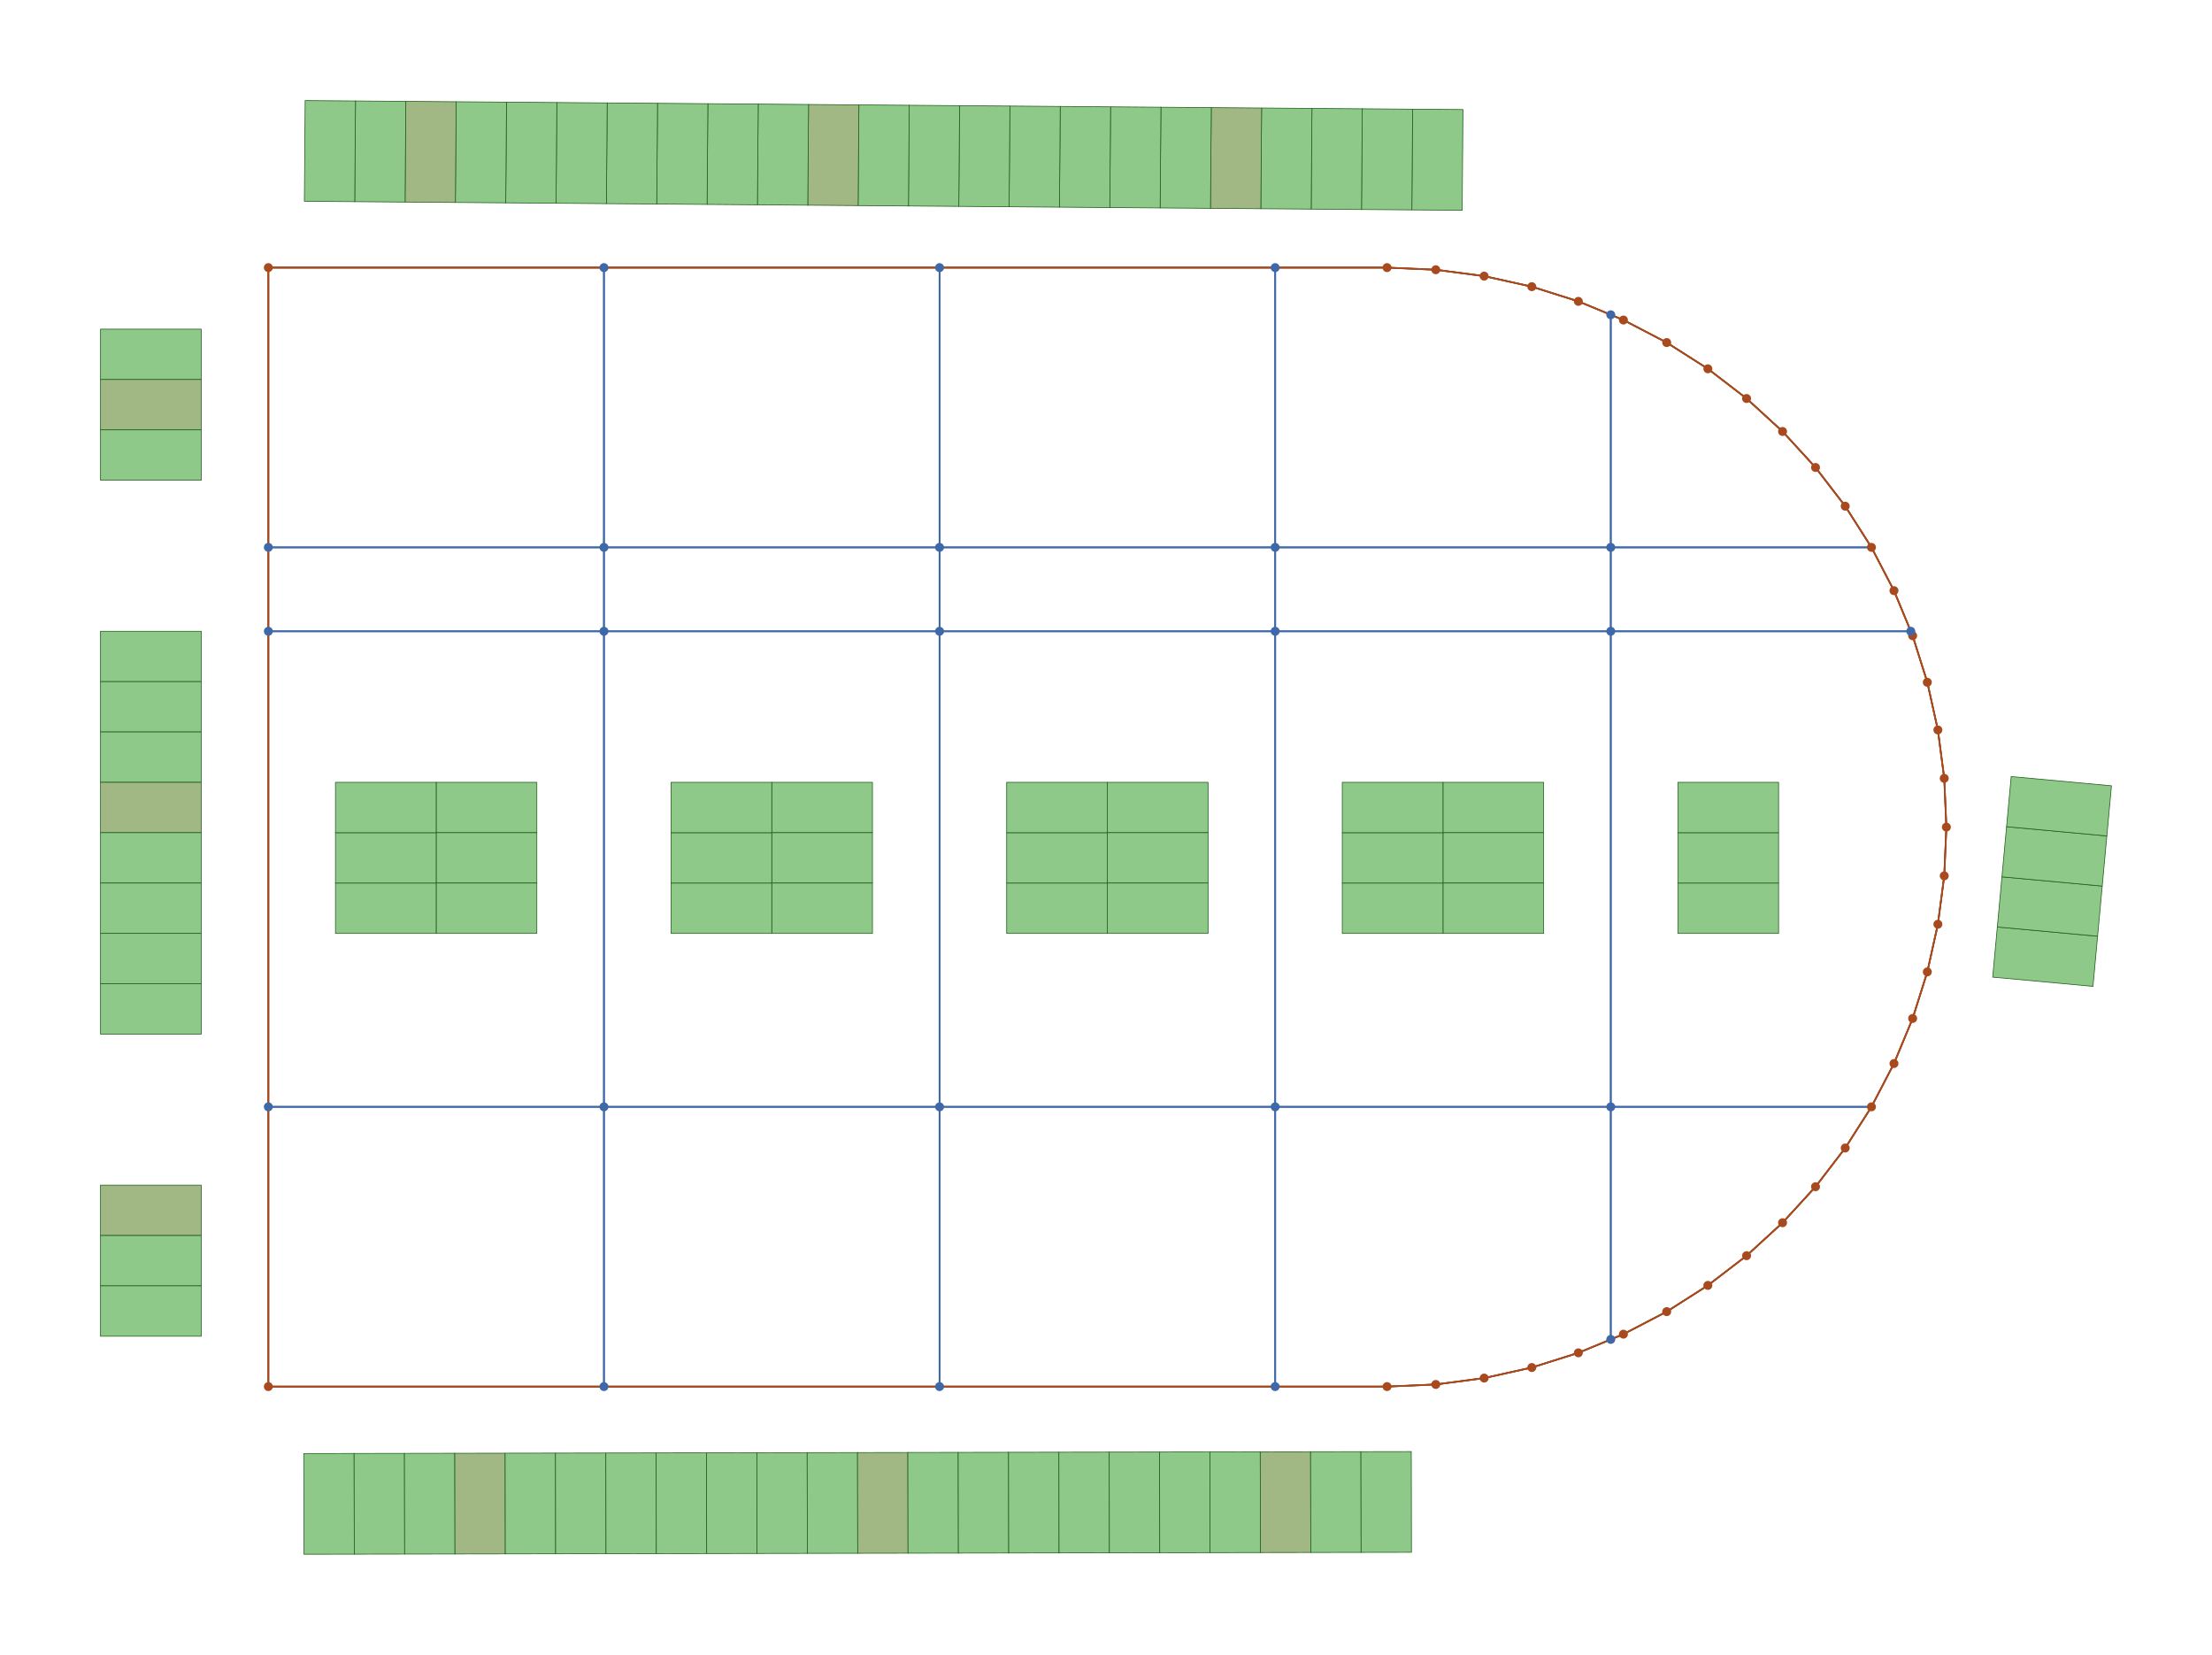
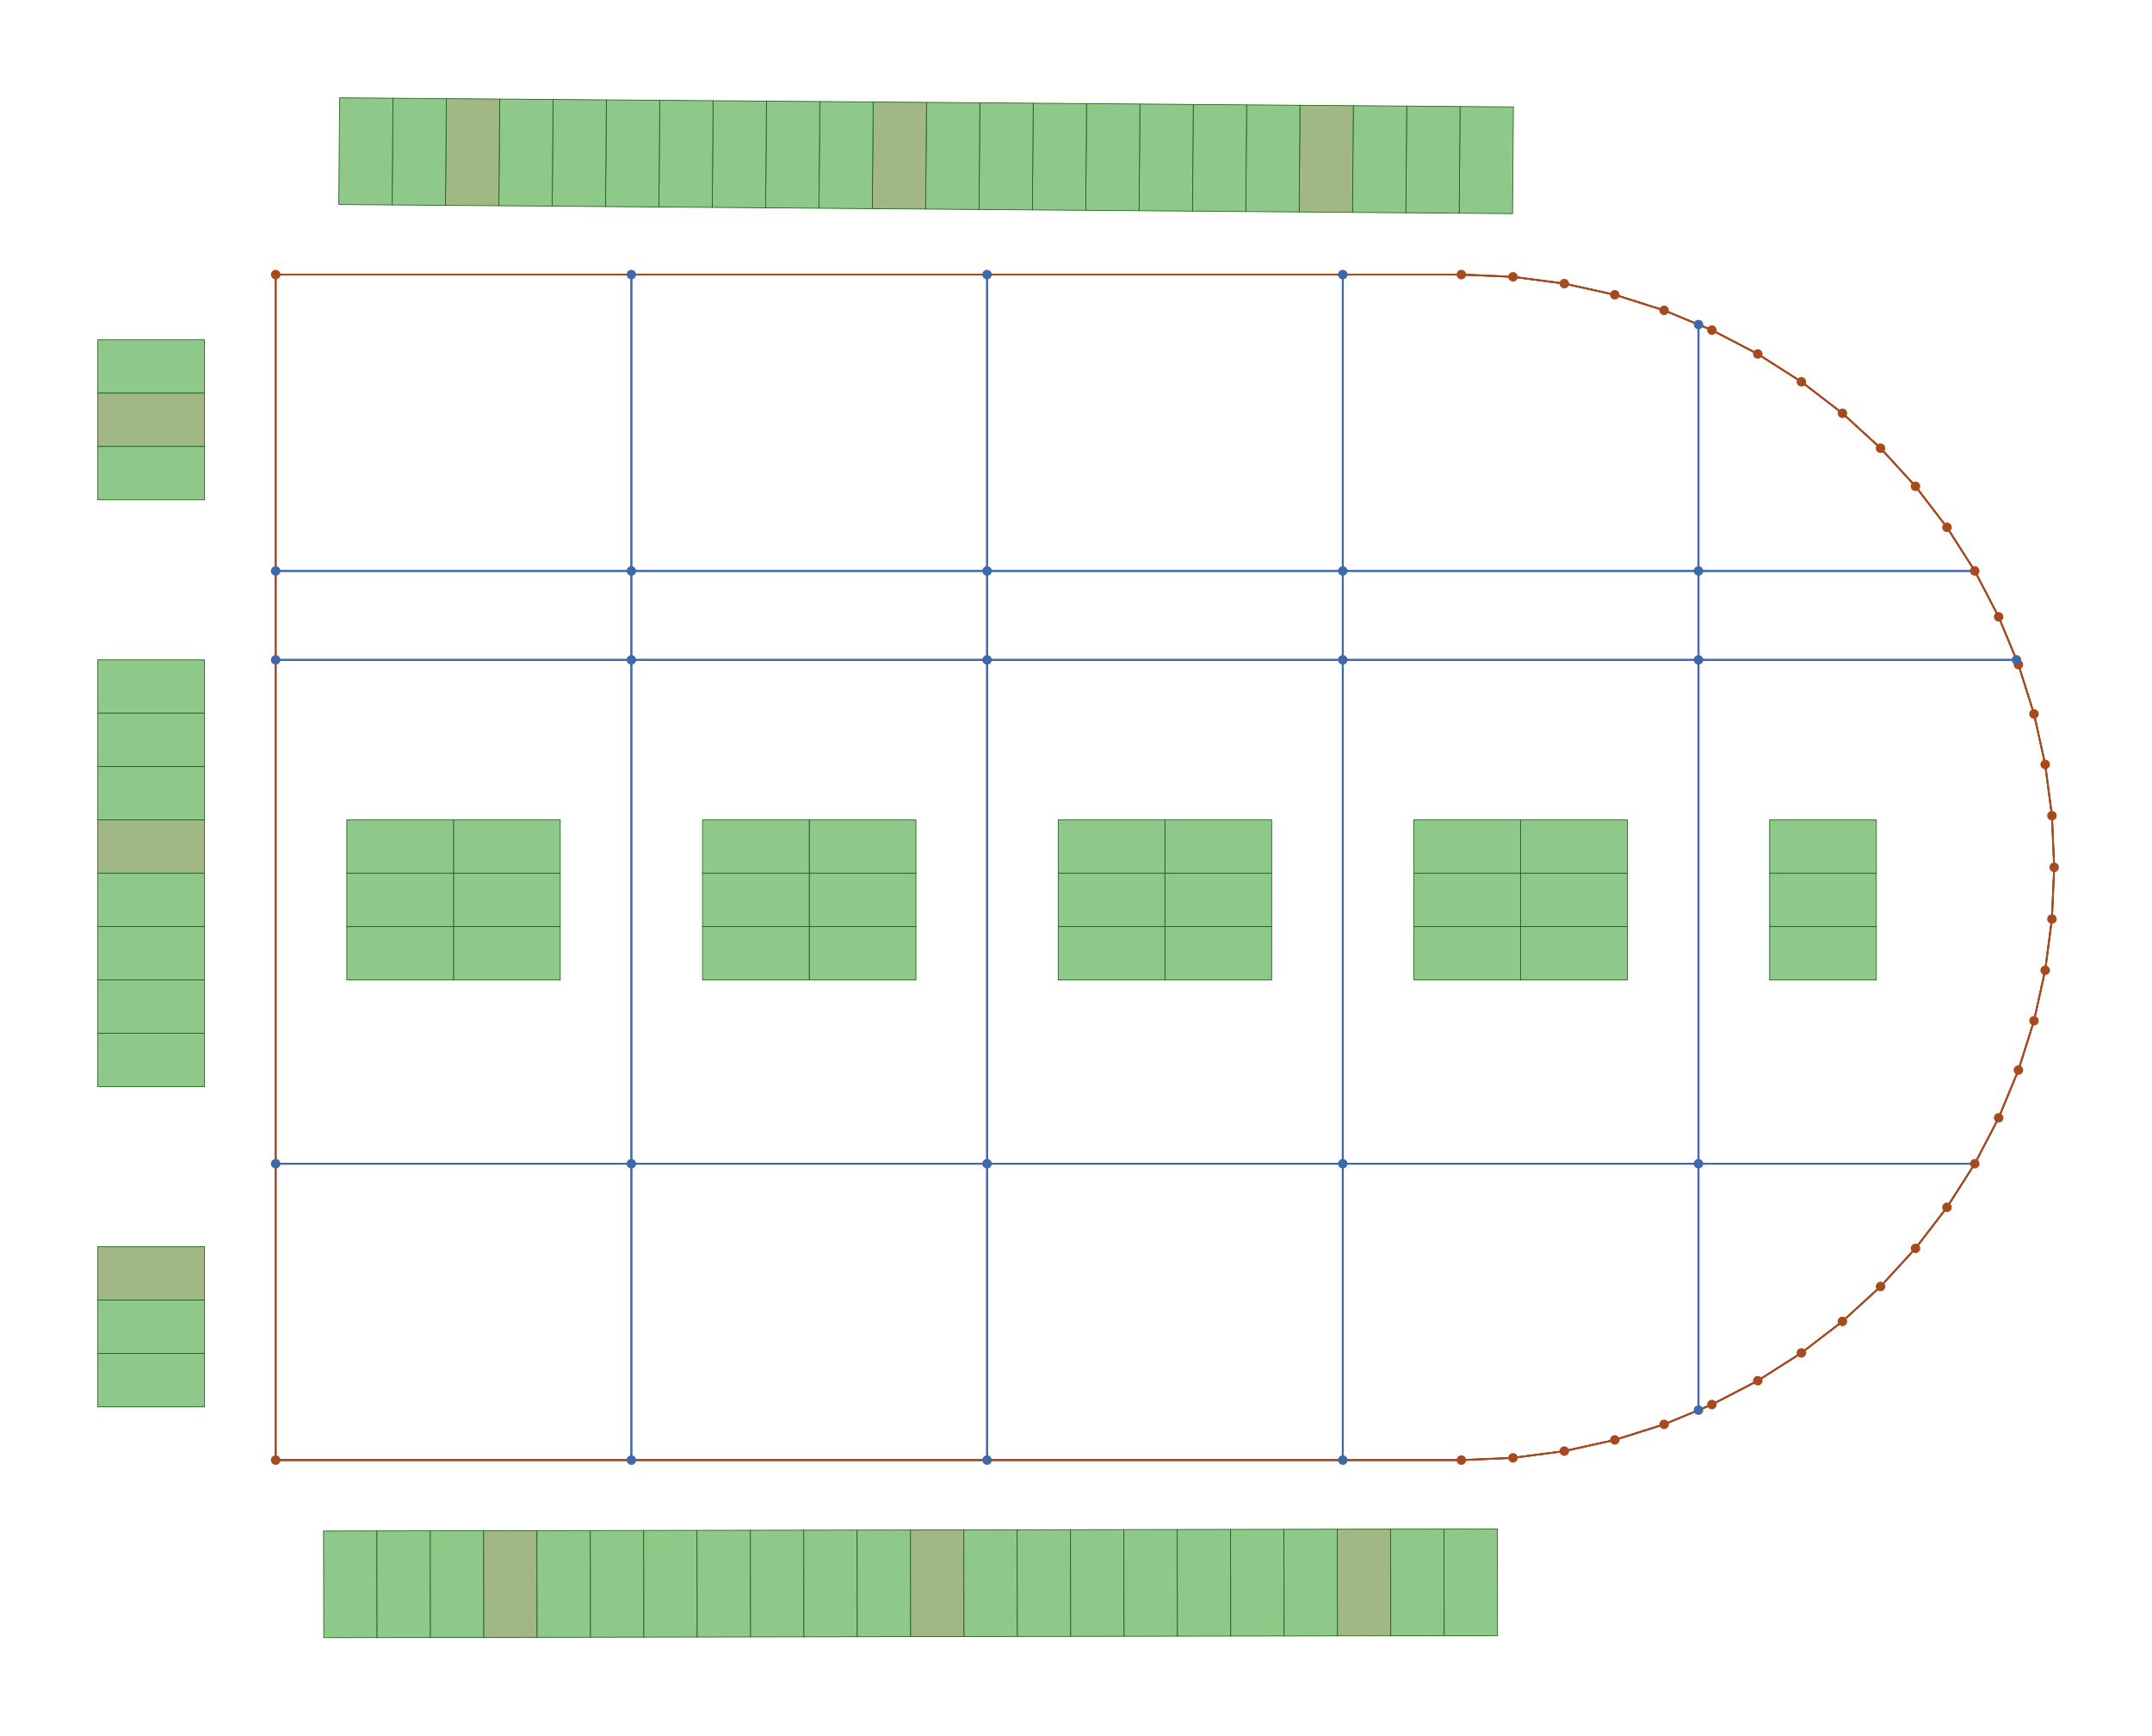
- <svg xmlns="http://www.w3.org/2000/svg" width="790.929" height="591.550" viewBox="-47.976 -47.943 395.464 295.775" preserveAspectRatio="xMidYMid meet">
+ <svg xmlns="http://www.w3.org/2000/svg" width="726" height="585.576" viewBox="-46.500 -46.464 363 292.788" preserveAspectRatio="xMidYMid meet">
  <style>polygon,line{vector-effect:non-scaling-stroke}</style>
-   <g transform="translate(0,199.889) scale(1,-1)">
+   <g transform="translate(0,199.859) scale(1,-1)">
    <g id="boundary" fill="none" stroke="#222" stroke-width="0.5">
      <polygon points="0,0 200,0 208.716,0.381 217.365,1.519 225.882,3.407 234.202,6.031 242.262,9.369 250,13.397 257.358,18.085 264.279,23.396 270.711,29.289 276.604,35.721 281.915,42.642 286.603,50 290.631,57.738 293.969,65.798 296.593,74.118 298.481,82.635 299.619,91.284 300,100 299.619,108.716 298.481,117.365 296.593,125.882 293.969,134.202 290.631,142.262 286.603,150 281.915,157.358 276.604,164.279 270.711,170.711 264.279,176.604 257.358,181.915 250,186.603 242.262,190.631 234.202,193.969 225.882,196.593 217.365,198.481 208.716,199.619 200,200 0,200" />
    </g>
    <g id="stalls" stroke="#1f5f1a" stroke-width="0.25">
-       <polygon points="213.574,228.247 204.574,228.317 204.434,210.317 213.434,210.247" fill="#8fc98a" />
-       <polygon points="204.574,228.317 195.575,228.387 195.435,210.387 204.434,210.317" fill="#8fc98a" />
-       <polygon points="195.575,228.387 186.575,228.456 186.435,210.457 195.435,210.387" fill="#8fc98a" />
-       <polygon points="186.575,228.456 177.575,228.526 177.435,210.527 186.435,210.457" fill="#8fc98a" />
-       <polygon points="177.575,228.526 168.575,228.596 168.435,210.597 177.435,210.527" fill="#a1b885" />
-       <polygon points="168.575,228.596 159.576,228.666 159.436,210.667 168.435,210.597" fill="#8fc98a" />
-       <polygon points="159.576,228.666 150.576,228.736 150.436,210.737 159.436,210.667" fill="#8fc98a" />
-       <polygon points="150.576,228.736 141.576,228.806 141.436,210.807 150.436,210.737" fill="#8fc98a" />
-       <polygon points="141.576,228.806 132.577,228.876 132.437,210.877 141.436,210.807" fill="#8fc98a" />
-       <polygon points="132.577,228.876 123.577,228.946 123.437,210.947 132.437,210.877" fill="#8fc98a" />
-       <polygon points="123.577,228.946 114.577,229.016 114.437,211.017 123.437,210.947" fill="#8fc98a" />
-       <polygon points="114.577,229.016 105.577,229.086 105.437,211.087 114.437,211.017" fill="#8fc98a" />
-       <polygon points="105.577,229.086 96.578,229.156 96.438,211.157 105.437,211.087" fill="#a1b885" />
-       <polygon points="96.578,229.156 87.578,229.226 87.438,211.227 96.438,211.157" fill="#8fc98a" />
-       <polygon points="87.578,229.226 78.578,229.296 78.438,211.297 87.438,211.227" fill="#8fc98a" />
-       <polygon points="78.578,229.296 69.578,229.366 69.438,211.367 78.438,211.297" fill="#8fc98a" />
-       <polygon points="69.578,229.366 60.579,229.436 60.439,211.437 69.438,211.367" fill="#8fc98a" />
-       <polygon points="60.579,229.436 51.579,229.506 51.439,211.507 60.439,211.437" fill="#8fc98a" />
-       <polygon points="51.579,229.506 42.579,229.576 42.439,211.577 51.439,211.507" fill="#8fc98a" />
-       <polygon points="42.579,229.576 33.580,229.646 33.440,211.647 42.439,211.577" fill="#8fc98a" />
-       <polygon points="33.580,229.646 24.580,229.716 24.440,211.717 33.440,211.647" fill="#a1b885" />
-       <polygon points="24.580,229.716 15.580,229.786 15.440,211.787 24.440,211.717" fill="#8fc98a" />
-       <polygon points="15.580,229.786 6.580,229.856 6.440,211.857 15.440,211.787" fill="#8fc98a" />
-       <polygon points="6.364,-29.967 15.364,-29.952 15.332,-11.952 6.332,-11.968" fill="#8fc98a" />
-       <polygon points="15.364,-29.952 24.364,-29.936 24.332,-11.936 15.332,-11.952" fill="#8fc98a" />
-       <polygon points="24.364,-29.936 33.364,-29.920 33.332,-11.920 24.332,-11.936" fill="#8fc98a" />
-       <polygon points="33.364,-29.920 42.364,-29.904 42.332,-11.904 33.332,-11.920" fill="#a1b885" />
-       <polygon points="42.364,-29.904 51.364,-29.888 51.332,-11.888 42.332,-11.904" fill="#8fc98a" />
-       <polygon points="51.364,-29.888 60.364,-29.872 60.332,-11.872 51.332,-11.888" fill="#8fc98a" />
-       <polygon points="60.364,-29.872 69.364,-29.856 69.332,-11.856 60.332,-11.872" fill="#8fc98a" />
-       <polygon points="69.364,-29.856 78.364,-29.840 78.332,-11.840 69.332,-11.856" fill="#8fc98a" />
-       <polygon points="78.364,-29.840 87.364,-29.824 87.332,-11.824 78.332,-11.840" fill="#8fc98a" />
-       <polygon points="87.364,-29.824 96.364,-29.808 96.332,-11.808 87.332,-11.824" fill="#8fc98a" />
-       <polygon points="96.364,-29.808 105.364,-29.792 105.332,-11.792 96.332,-11.808" fill="#8fc98a" />
-       <polygon points="105.364,-29.792 114.364,-29.776 114.332,-11.776 105.332,-11.792" fill="#a1b885" />
-       <polygon points="114.364,-29.776 123.364,-29.760 123.332,-11.760 114.332,-11.776" fill="#8fc98a" />
-       <polygon points="123.364,-29.760 132.364,-29.744 132.332,-11.744 123.332,-11.760" fill="#8fc98a" />
-       <polygon points="132.364,-29.744 141.364,-29.728 141.332,-11.728 132.332,-11.744" fill="#8fc98a" />
-       <polygon points="141.364,-29.728 150.364,-29.712 150.332,-11.712 141.332,-11.728" fill="#8fc98a" />
-       <polygon points="150.364,-29.712 159.364,-29.696 159.332,-11.696 150.332,-11.712" fill="#8fc98a" />
-       <polygon points="159.364,-29.696 168.364,-29.680 168.332,-11.681 159.332,-11.696" fill="#8fc98a" />
-       <polygon points="168.364,-29.680 177.364,-29.665 177.332,-11.665 168.332,-11.681" fill="#8fc98a" />
-       <polygon points="177.364,-29.665 186.364,-29.649 186.332,-11.649 177.332,-11.665" fill="#a1b885" />
-       <polygon points="186.364,-29.649 195.364,-29.633 195.332,-11.633 186.332,-11.649" fill="#8fc98a" />
-       <polygon points="195.364,-29.633 204.364,-29.617 204.332,-11.617 195.332,-11.633" fill="#8fc98a" />
+       <polygon points="208.781,228.284 199.782,228.354 199.642,210.354 208.641,210.284" fill="#8fc98a" />
+       <polygon points="199.782,228.354 190.782,228.424 190.642,210.424 199.642,210.354" fill="#8fc98a" />
+       <polygon points="190.782,228.424 181.782,228.494 181.642,210.494 190.642,210.424" fill="#8fc98a" />
+       <polygon points="181.782,228.494 172.782,228.564 172.642,210.564 181.642,210.494" fill="#a1b885" />
+       <polygon points="172.782,228.564 163.783,228.634 163.643,210.634 172.642,210.564" fill="#8fc98a" />
+       <polygon points="163.783,228.634 154.783,228.704 154.643,210.704 163.643,210.634" fill="#8fc98a" />
+       <polygon points="154.783,228.704 145.783,228.774 145.643,210.774 154.643,210.704" fill="#8fc98a" />
+       <polygon points="145.783,228.774 136.784,228.844 136.644,210.844 145.643,210.774" fill="#8fc98a" />
+       <polygon points="136.784,228.844 127.784,228.914 127.644,210.914 136.644,210.844" fill="#8fc98a" />
+       <polygon points="127.784,228.914 118.784,228.984 118.644,210.984 127.644,210.914" fill="#8fc98a" />
+       <polygon points="118.784,228.984 109.784,229.054 109.644,211.054 118.644,210.984" fill="#8fc98a" />
+       <polygon points="109.784,229.054 100.785,229.124 100.645,211.124 109.644,211.054" fill="#a1b885" />
+       <polygon points="100.785,229.124 91.785,229.194 91.645,211.194 100.645,211.124" fill="#8fc98a" />
+       <polygon points="91.785,229.194 82.785,229.264 82.645,211.264 91.645,211.194" fill="#8fc98a" />
+       <polygon points="82.785,229.264 73.785,229.334 73.645,211.334 82.645,211.264" fill="#8fc98a" />
+       <polygon points="73.785,229.334 64.786,229.403 64.646,211.404 73.645,211.334" fill="#8fc98a" />
+       <polygon points="64.786,229.403 55.786,229.473 55.646,211.474 64.646,211.404" fill="#8fc98a" />
+       <polygon points="55.786,229.473 46.786,229.543 46.646,211.544 55.646,211.474" fill="#8fc98a" />
+       <polygon points="46.786,229.543 37.786,229.613 37.647,211.614 46.646,211.544" fill="#8fc98a" />
+       <polygon points="37.786,229.613 28.787,229.683 28.647,211.684 37.647,211.614" fill="#a1b885" />
+       <polygon points="28.787,229.683 19.787,229.753 19.647,211.754 28.647,211.684" fill="#8fc98a" />
+       <polygon points="19.787,229.753 10.787,229.823 10.647,211.824 19.647,211.754" fill="#8fc98a" />
+       <polygon points="8.108,-29.964 17.108,-29.948 17.076,-11.948 8.076,-11.964" fill="#8fc98a" />
+       <polygon points="17.108,-29.948 26.108,-29.933 26.076,-11.933 17.076,-11.948" fill="#8fc98a" />
+       <polygon points="26.108,-29.933 35.108,-29.917 35.076,-11.917 26.076,-11.933" fill="#8fc98a" />
+       <polygon points="35.108,-29.917 44.108,-29.901 44.076,-11.901 35.076,-11.917" fill="#a1b885" />
+       <polygon points="44.108,-29.901 53.108,-29.885 53.076,-11.885 44.076,-11.901" fill="#8fc98a" />
+       <polygon points="53.108,-29.885 62.108,-29.869 62.076,-11.869 53.076,-11.885" fill="#8fc98a" />
+       <polygon points="62.108,-29.869 71.108,-29.853 71.076,-11.853 62.076,-11.869" fill="#8fc98a" />
+       <polygon points="71.108,-29.853 80.108,-29.837 80.076,-11.837 71.076,-11.853" fill="#8fc98a" />
+       <polygon points="80.108,-29.837 89.108,-29.821 89.076,-11.821 80.076,-11.837" fill="#8fc98a" />
+       <polygon points="89.108,-29.821 98.108,-29.805 98.076,-11.805 89.076,-11.821" fill="#8fc98a" />
+       <polygon points="98.108,-29.805 107.108,-29.789 107.076,-11.789 98.076,-11.805" fill="#8fc98a" />
+       <polygon points="107.108,-29.789 116.108,-29.773 116.076,-11.773 107.076,-11.789" fill="#a1b885" />
+       <polygon points="116.108,-29.773 125.108,-29.757 125.076,-11.757 116.076,-11.773" fill="#8fc98a" />
+       <polygon points="125.108,-29.757 134.108,-29.741 134.076,-11.741 125.076,-11.757" fill="#8fc98a" />
+       <polygon points="134.108,-29.741 143.108,-29.725 143.076,-11.725 134.076,-11.741" fill="#8fc98a" />
+       <polygon points="143.108,-29.725 152.108,-29.709 152.076,-11.709 143.076,-11.725" fill="#8fc98a" />
+       <polygon points="152.108,-29.709 161.108,-29.693 161.076,-11.693 152.076,-11.709" fill="#8fc98a" />
+       <polygon points="161.108,-29.693 170.108,-29.677 170.076,-11.677 161.076,-11.693" fill="#8fc98a" />
+       <polygon points="170.108,-29.677 179.108,-29.661 179.076,-11.661 170.076,-11.677" fill="#8fc98a" />
+       <polygon points="179.108,-29.661 188.108,-29.646 188.076,-11.646 179.076,-11.661" fill="#a1b885" />
+       <polygon points="188.108,-29.646 197.108,-29.630 197.076,-11.630 188.076,-11.646" fill="#8fc98a" />
+       <polygon points="197.108,-29.630 206.108,-29.614 206.076,-11.614 197.076,-11.630" fill="#8fc98a" />
      <polygon points="-30,189 -30,180 -12,180 -12,189" fill="#8fc98a" />
      <polygon points="-30,180 -30,171 -12,171 -12,180" fill="#a1b885" />
      <polygon points="-30,171 -30,162 -12,162 -12,171" fill="#8fc98a" />
      <polygon points="-30,135 -30,126 -12,126 -12,135" fill="#8fc98a" />
      <polygon points="-30,126 -30,117 -12,117 -12,126" fill="#8fc98a" />
      <polygon points="-30,117 -30,108 -12,108 -12,117" fill="#8fc98a" />
      <polygon points="-30,108 -30,99 -12,99 -12,108" fill="#a1b885" />
      <polygon points="-30,99 -30,90 -12,90 -12,99" fill="#8fc98a" />
      <polygon points="-30,90 -30,81 -12,81 -12,90" fill="#8fc98a" />
      <polygon points="-30,81 -30,72 -12,72 -12,81" fill="#8fc98a" />
      <polygon points="-30,72 -30,63 -12,63 -12,72" fill="#8fc98a" />
      <polygon points="-30,36 -30,27 -12,27 -12,36" fill="#a1b885" />
      <polygon points="-30,27 -30,18 -12,18 -12,27" fill="#8fc98a" />
      <polygon points="-30,18 -30,9 -12,9 -12,18" fill="#8fc98a" />
-       <polygon points="326.208,71.532 327.034,80.494 309.110,82.147 308.284,73.185" fill="#8fc98a" />
-       <polygon points="327.034,80.494 327.860,89.456 309.936,91.109 309.110,82.147" fill="#8fc98a" />
-       <polygon points="327.860,89.456 328.687,98.418 310.763,100.071 309.936,91.109" fill="#8fc98a" />
-       <polygon points="328.687,98.418 329.513,107.380 311.589,109.033 310.763,100.071" fill="#8fc98a" />
      <polygon points="30,108 30,99 48,99 48,108" fill="#8fc98a" />
      <polygon points="30,99 30,90 48,90 48,99" fill="#8fc98a" />
      <polygon points="30,90 30,81 48,81 48,90" fill="#8fc98a" />
      <polygon points="30,81 30,90 12,90 12,81" fill="#8fc98a" />
      <polygon points="30,90 30,99 12,99 12,90" fill="#8fc98a" />
      <polygon points="30,99 30,108 12,108 12,99" fill="#8fc98a" />
      <polygon points="90,108 90,99 108,99 108,108" fill="#8fc98a" />
      <polygon points="90,99 90,90 108,90 108,99" fill="#8fc98a" />
      <polygon points="90,90 90,81 108,81 108,90" fill="#8fc98a" />
      <polygon points="90,81 90,90 72,90 72,81" fill="#8fc98a" />
      <polygon points="90,90 90,99 72,99 72,90" fill="#8fc98a" />
      <polygon points="90,99 90,108 72,108 72,99" fill="#8fc98a" />
      <polygon points="150,108 150,99 168,99 168,108" fill="#8fc98a" />
      <polygon points="150,99 150,90 168,90 168,99" fill="#8fc98a" />
      <polygon points="150,90 150,81 168,81 168,90" fill="#8fc98a" />
      <polygon points="150,81 150,90 132,90 132,81" fill="#8fc98a" />
      <polygon points="150,90 150,99 132,99 132,90" fill="#8fc98a" />
      <polygon points="150,99 150,108 132,108 132,99" fill="#8fc98a" />
      <polygon points="210,108 210,99 228,99 228,108" fill="#8fc98a" />
      <polygon points="210,99 210,90 228,90 228,99" fill="#8fc98a" />
      <polygon points="210,90 210,81 228,81 228,90" fill="#8fc98a" />
      <polygon points="210,81 210,90 192,90 192,81" fill="#8fc98a" />
      <polygon points="210,90 210,99 192,99 192,90" fill="#8fc98a" />
      <polygon points="210,99 210,108 192,108 192,99" fill="#8fc98a" />
      <polygon points="270,81 270,90 252,90 252,81" fill="#8fc98a" />
      <polygon points="270,90 270,99 252,99 252,90" fill="#8fc98a" />
      <polygon points="270,99 270,108 252,108 252,99" fill="#8fc98a" />
    </g>
    <g id="graph">
      <line x1="0" y1="0" x2="60" y2="0" stroke="#a84a1e" stroke-width="0.6" />
      <line x1="60" y1="0" x2="0" y2="0" stroke="#a84a1e" stroke-width="0.6" />
      <line x1="60" y1="0" x2="120" y2="0" stroke="#a84a1e" stroke-width="0.6" />
      <line x1="120" y1="0" x2="60" y2="0" stroke="#a84a1e" stroke-width="0.6" />
      <line x1="120" y1="0" x2="180" y2="0" stroke="#a84a1e" stroke-width="0.6" />
      <line x1="180" y1="0" x2="120" y2="0" stroke="#a84a1e" stroke-width="0.6" />
      <line x1="180" y1="0" x2="200" y2="0" stroke="#a84a1e" stroke-width="0.6" />
      <line x1="200" y1="0" x2="180" y2="0" stroke="#a84a1e" stroke-width="0.6" />
      <line x1="200" y1="0" x2="208.716" y2="0.381" stroke="#a84a1e" stroke-width="0.6" />
      <line x1="208.716" y1="0.381" x2="200" y2="0" stroke="#a84a1e" stroke-width="0.6" />
      <line x1="208.716" y1="0.381" x2="217.365" y2="1.519" stroke="#a84a1e" stroke-width="0.6" />
      <line x1="217.365" y1="1.519" x2="208.716" y2="0.381" stroke="#a84a1e" stroke-width="0.6" />
      <line x1="217.365" y1="1.519" x2="225.882" y2="3.407" stroke="#a84a1e" stroke-width="0.6" />
      <line x1="225.882" y1="3.407" x2="217.365" y2="1.519" stroke="#a84a1e" stroke-width="0.6" />
      <line x1="225.882" y1="3.407" x2="234.202" y2="6.031" stroke="#a84a1e" stroke-width="0.6" />
      <line x1="234.202" y1="6.031" x2="225.882" y2="3.407" stroke="#a84a1e" stroke-width="0.6" />
      <line x1="234.202" y1="6.031" x2="240" y2="8.432" stroke="#a84a1e" stroke-width="0.6" />
      <line x1="240" y1="8.432" x2="234.202" y2="6.031" stroke="#a84a1e" stroke-width="0.6" />
      <line x1="240" y1="8.432" x2="242.262" y2="9.369" stroke="#a84a1e" stroke-width="0.6" />
      <line x1="242.262" y1="9.369" x2="240" y2="8.432" stroke="#a84a1e" stroke-width="0.6" />
      <line x1="242.262" y1="9.369" x2="250" y2="13.397" stroke="#a84a1e" stroke-width="0.6" />
      <line x1="250" y1="13.397" x2="242.262" y2="9.369" stroke="#a84a1e" stroke-width="0.6" />
      <line x1="250" y1="13.397" x2="257.358" y2="18.085" stroke="#a84a1e" stroke-width="0.6" />
      <line x1="257.358" y1="18.085" x2="250" y2="13.397" stroke="#a84a1e" stroke-width="0.6" />
      <line x1="257.358" y1="18.085" x2="264.279" y2="23.396" stroke="#a84a1e" stroke-width="0.6" />
      <line x1="264.279" y1="23.396" x2="257.358" y2="18.085" stroke="#a84a1e" stroke-width="0.6" />
      <line x1="264.279" y1="23.396" x2="270.711" y2="29.289" stroke="#a84a1e" stroke-width="0.6" />
      <line x1="270.711" y1="29.289" x2="264.279" y2="23.396" stroke="#a84a1e" stroke-width="0.6" />
      <line x1="270.711" y1="29.289" x2="276.604" y2="35.721" stroke="#a84a1e" stroke-width="0.6" />
      <line x1="276.604" y1="35.721" x2="270.711" y2="29.289" stroke="#a84a1e" stroke-width="0.6" />
      <line x1="276.604" y1="35.721" x2="281.915" y2="42.642" stroke="#a84a1e" stroke-width="0.6" />
      <line x1="281.915" y1="42.642" x2="276.604" y2="35.721" stroke="#a84a1e" stroke-width="0.6" />
      <line x1="281.915" y1="42.642" x2="286.603" y2="50" stroke="#a84a1e" stroke-width="0.6" />
      <line x1="286.603" y1="50" x2="281.915" y2="42.642" stroke="#a84a1e" stroke-width="0.6" />
      <line x1="286.603" y1="50" x2="290.631" y2="57.738" stroke="#a84a1e" stroke-width="0.6" />
      <line x1="290.631" y1="57.738" x2="286.603" y2="50" stroke="#a84a1e" stroke-width="0.6" />
      <line x1="290.631" y1="57.738" x2="293.969" y2="65.798" stroke="#a84a1e" stroke-width="0.6" />
      <line x1="293.969" y1="65.798" x2="290.631" y2="57.738" stroke="#a84a1e" stroke-width="0.6" />
      <line x1="293.969" y1="65.798" x2="296.593" y2="74.118" stroke="#a84a1e" stroke-width="0.6" />
      <line x1="296.593" y1="74.118" x2="293.969" y2="65.798" stroke="#a84a1e" stroke-width="0.6" />
      <line x1="296.593" y1="74.118" x2="298.481" y2="82.635" stroke="#a84a1e" stroke-width="0.6" />
      <line x1="298.481" y1="82.635" x2="296.593" y2="74.118" stroke="#a84a1e" stroke-width="0.6" />
      <line x1="298.481" y1="82.635" x2="299.619" y2="91.284" stroke="#a84a1e" stroke-width="0.6" />
      <line x1="299.619" y1="91.284" x2="298.481" y2="82.635" stroke="#a84a1e" stroke-width="0.6" />
      <line x1="299.619" y1="91.284" x2="300" y2="100" stroke="#a84a1e" stroke-width="0.6" />
      <line x1="300" y1="100" x2="299.619" y2="91.284" stroke="#a84a1e" stroke-width="0.6" />
      <line x1="300" y1="100" x2="299.619" y2="108.716" stroke="#a84a1e" stroke-width="0.6" />
      <line x1="299.619" y1="108.716" x2="300" y2="100" stroke="#a84a1e" stroke-width="0.6" />
      <line x1="299.619" y1="108.716" x2="298.481" y2="117.365" stroke="#a84a1e" stroke-width="0.6" />
      <line x1="298.481" y1="117.365" x2="299.619" y2="108.716" stroke="#a84a1e" stroke-width="0.6" />
      <line x1="298.481" y1="117.365" x2="296.593" y2="125.882" stroke="#a84a1e" stroke-width="0.6" />
      <line x1="296.593" y1="125.882" x2="298.481" y2="117.365" stroke="#a84a1e" stroke-width="0.6" />
      <line x1="296.593" y1="125.882" x2="293.969" y2="134.202" stroke="#a84a1e" stroke-width="0.6" />
      <line x1="293.969" y1="134.202" x2="296.593" y2="125.882" stroke="#a84a1e" stroke-width="0.6" />
      <line x1="293.969" y1="134.202" x2="293.639" y2="135" stroke="#a84a1e" stroke-width="0.6" />
      <line x1="293.639" y1="135" x2="293.969" y2="134.202" stroke="#a84a1e" stroke-width="0.6" />
      <line x1="293.639" y1="135" x2="290.631" y2="142.262" stroke="#a84a1e" stroke-width="0.6" />
      <line x1="290.631" y1="142.262" x2="293.639" y2="135" stroke="#a84a1e" stroke-width="0.6" />
      <line x1="290.631" y1="142.262" x2="286.603" y2="150" stroke="#a84a1e" stroke-width="0.6" />
      <line x1="286.603" y1="150" x2="290.631" y2="142.262" stroke="#a84a1e" stroke-width="0.6" />
      <line x1="286.603" y1="150" x2="281.915" y2="157.358" stroke="#a84a1e" stroke-width="0.6" />
      <line x1="281.915" y1="157.358" x2="286.603" y2="150" stroke="#a84a1e" stroke-width="0.6" />
      <line x1="281.915" y1="157.358" x2="276.604" y2="164.279" stroke="#a84a1e" stroke-width="0.6" />
      <line x1="276.604" y1="164.279" x2="281.915" y2="157.358" stroke="#a84a1e" stroke-width="0.6" />
      <line x1="276.604" y1="164.279" x2="270.711" y2="170.711" stroke="#a84a1e" stroke-width="0.6" />
      <line x1="270.711" y1="170.711" x2="276.604" y2="164.279" stroke="#a84a1e" stroke-width="0.6" />
      <line x1="270.711" y1="170.711" x2="264.279" y2="176.604" stroke="#a84a1e" stroke-width="0.6" />
      <line x1="264.279" y1="176.604" x2="270.711" y2="170.711" stroke="#a84a1e" stroke-width="0.6" />
      <line x1="264.279" y1="176.604" x2="257.358" y2="181.915" stroke="#a84a1e" stroke-width="0.6" />
      <line x1="257.358" y1="181.915" x2="264.279" y2="176.604" stroke="#a84a1e" stroke-width="0.6" />
      <line x1="257.358" y1="181.915" x2="250" y2="186.603" stroke="#a84a1e" stroke-width="0.6" />
      <line x1="250" y1="186.603" x2="257.358" y2="181.915" stroke="#a84a1e" stroke-width="0.6" />
      <line x1="250" y1="186.603" x2="242.262" y2="190.631" stroke="#a84a1e" stroke-width="0.6" />
      <line x1="242.262" y1="190.631" x2="250" y2="186.603" stroke="#a84a1e" stroke-width="0.6" />
      <line x1="242.262" y1="190.631" x2="240" y2="191.568" stroke="#a84a1e" stroke-width="0.6" />
      <line x1="240" y1="191.568" x2="242.262" y2="190.631" stroke="#a84a1e" stroke-width="0.6" />
      <line x1="240" y1="191.568" x2="234.202" y2="193.969" stroke="#a84a1e" stroke-width="0.6" />
      <line x1="234.202" y1="193.969" x2="240" y2="191.568" stroke="#a84a1e" stroke-width="0.6" />
      <line x1="234.202" y1="193.969" x2="225.882" y2="196.593" stroke="#a84a1e" stroke-width="0.6" />
      <line x1="225.882" y1="196.593" x2="234.202" y2="193.969" stroke="#a84a1e" stroke-width="0.6" />
      <line x1="225.882" y1="196.593" x2="217.365" y2="198.481" stroke="#a84a1e" stroke-width="0.6" />
      <line x1="217.365" y1="198.481" x2="225.882" y2="196.593" stroke="#a84a1e" stroke-width="0.6" />
      <line x1="217.365" y1="198.481" x2="208.716" y2="199.619" stroke="#a84a1e" stroke-width="0.6" />
      <line x1="208.716" y1="199.619" x2="217.365" y2="198.481" stroke="#a84a1e" stroke-width="0.6" />
      <line x1="208.716" y1="199.619" x2="200" y2="200" stroke="#a84a1e" stroke-width="0.6" />
      <line x1="200" y1="200" x2="208.716" y2="199.619" stroke="#a84a1e" stroke-width="0.6" />
      <line x1="200" y1="200" x2="180" y2="200" stroke="#a84a1e" stroke-width="0.6" />
      <line x1="180" y1="200" x2="200" y2="200" stroke="#a84a1e" stroke-width="0.6" />
      <line x1="180" y1="200" x2="120" y2="200" stroke="#a84a1e" stroke-width="0.6" />
      <line x1="120" y1="200" x2="180" y2="200" stroke="#a84a1e" stroke-width="0.6" />
      <line x1="120" y1="200" x2="60" y2="200" stroke="#a84a1e" stroke-width="0.6" />
      <line x1="60" y1="200" x2="120" y2="200" stroke="#a84a1e" stroke-width="0.6" />
      <line x1="60" y1="200" x2="0" y2="200" stroke="#a84a1e" stroke-width="0.6" />
      <line x1="0" y1="200" x2="60" y2="200" stroke="#a84a1e" stroke-width="0.6" />
      <line x1="0" y1="200" x2="0" y2="150" stroke="#a84a1e" stroke-width="0.6" />
      <line x1="0" y1="135" x2="0" y2="150" stroke="#a84a1e" stroke-width="0.6" />
      <line x1="0" y1="135" x2="0" y2="50" stroke="#a84a1e" stroke-width="0.6" />
      <line x1="0" y1="0" x2="0" y2="50" stroke="#a84a1e" stroke-width="0.6" />
      <line x1="240" y1="8.432" x2="240" y2="50" stroke="#3e68a8" stroke-width="0.6" />
      <line x1="240" y1="135" x2="240" y2="50" stroke="#3e68a8" stroke-width="0.6" />
      <line x1="240" y1="135" x2="240" y2="150" stroke="#3e68a8" stroke-width="0.6" />
      <line x1="240" y1="191.568" x2="240" y2="150" stroke="#3e68a8" stroke-width="0.6" />
      <line x1="180" y1="0" x2="180" y2="50" stroke="#3e68a8" stroke-width="0.6" />
      <line x1="180" y1="135" x2="180" y2="50" stroke="#3e68a8" stroke-width="0.6" />
      <line x1="180" y1="135" x2="180" y2="150" stroke="#3e68a8" stroke-width="0.6" />
      <line x1="180" y1="200" x2="180" y2="150" stroke="#3e68a8" stroke-width="0.6" />
      <line x1="120" y1="0" x2="120" y2="50" stroke="#3e68a8" stroke-width="0.6" />
      <line x1="120" y1="135" x2="120" y2="50" stroke="#3e68a8" stroke-width="0.6" />
      <line x1="120" y1="135" x2="120" y2="150" stroke="#3e68a8" stroke-width="0.6" />
      <line x1="120" y1="200" x2="120" y2="150" stroke="#3e68a8" stroke-width="0.6" />
      <line x1="60" y1="0" x2="60" y2="50" stroke="#3e68a8" stroke-width="0.6" />
      <line x1="60" y1="135" x2="60" y2="50" stroke="#3e68a8" stroke-width="0.6" />
      <line x1="60" y1="135" x2="60" y2="150" stroke="#3e68a8" stroke-width="0.6" />
      <line x1="60" y1="200" x2="60" y2="150" stroke="#3e68a8" stroke-width="0.6" />
      <line x1="293.639" y1="135" x2="240" y2="135" stroke="#3e68a8" stroke-width="0.6" />
      <line x1="240" y1="135" x2="293.639" y2="135" stroke="#3e68a8" stroke-width="0.6" />
      <line x1="240" y1="135" x2="180" y2="135" stroke="#3e68a8" stroke-width="0.6" />
      <line x1="180" y1="135" x2="240" y2="135" stroke="#3e68a8" stroke-width="0.6" />
      <line x1="180" y1="135" x2="120" y2="135" stroke="#3e68a8" stroke-width="0.6" />
      <line x1="120" y1="135" x2="180" y2="135" stroke="#3e68a8" stroke-width="0.6" />
      <line x1="120" y1="135" x2="60" y2="135" stroke="#3e68a8" stroke-width="0.6" />
      <line x1="60" y1="135" x2="120" y2="135" stroke="#3e68a8" stroke-width="0.6" />
      <line x1="60" y1="135" x2="0" y2="135" stroke="#3e68a8" stroke-width="0.6" />
      <line x1="0" y1="135" x2="60" y2="135" stroke="#3e68a8" stroke-width="0.6" />
      <line x1="0" y1="50" x2="0" y2="0" stroke="#a84a1e" stroke-width="0.6" />
      <line x1="0" y1="50" x2="0" y2="135" stroke="#a84a1e" stroke-width="0.6" />
      <line x1="60" y1="50" x2="60" y2="135" stroke="#3e68a8" stroke-width="0.6" />
      <line x1="60" y1="50" x2="60" y2="0" stroke="#3e68a8" stroke-width="0.6" />
      <line x1="120" y1="50" x2="120" y2="135" stroke="#3e68a8" stroke-width="0.6" />
      <line x1="120" y1="50" x2="120" y2="0" stroke="#3e68a8" stroke-width="0.6" />
      <line x1="180" y1="50" x2="180" y2="0" stroke="#3e68a8" stroke-width="0.6" />
      <line x1="180" y1="50" x2="180" y2="135" stroke="#3e68a8" stroke-width="0.6" />
      <line x1="240" y1="50" x2="240" y2="135" stroke="#3e68a8" stroke-width="0.6" />
      <line x1="240" y1="50" x2="240" y2="8.432" stroke="#3e68a8" stroke-width="0.6" />
      <line x1="0" y1="150" x2="0" y2="135" stroke="#a84a1e" stroke-width="0.6" />
      <line x1="0" y1="150" x2="0" y2="200" stroke="#a84a1e" stroke-width="0.6" />
      <line x1="60" y1="150" x2="60" y2="200" stroke="#3e68a8" stroke-width="0.6" />
      <line x1="60" y1="150" x2="60" y2="135" stroke="#3e68a8" stroke-width="0.6" />
      <line x1="120" y1="150" x2="120" y2="200" stroke="#3e68a8" stroke-width="0.6" />
      <line x1="120" y1="150" x2="120" y2="135" stroke="#3e68a8" stroke-width="0.6" />
      <line x1="180" y1="150" x2="180" y2="200" stroke="#3e68a8" stroke-width="0.6" />
      <line x1="180" y1="150" x2="180" y2="135" stroke="#3e68a8" stroke-width="0.6" />
      <line x1="240" y1="150" x2="240" y2="191.568" stroke="#3e68a8" stroke-width="0.6" />
      <line x1="240" y1="150" x2="240" y2="135" stroke="#3e68a8" stroke-width="0.6" />
      <line x1="0" y1="50" x2="60" y2="50" stroke="#3e68a8" stroke-width="0.6" />
      <line x1="60" y1="50" x2="0" y2="50" stroke="#3e68a8" stroke-width="0.6" />
      <line x1="60" y1="50" x2="120" y2="50" stroke="#3e68a8" stroke-width="0.6" />
      <line x1="120" y1="50" x2="60" y2="50" stroke="#3e68a8" stroke-width="0.6" />
      <line x1="120" y1="50" x2="180" y2="50" stroke="#3e68a8" stroke-width="0.6" />
      <line x1="180" y1="50" x2="120" y2="50" stroke="#3e68a8" stroke-width="0.6" />
      <line x1="180" y1="50" x2="240" y2="50" stroke="#3e68a8" stroke-width="0.6" />
      <line x1="240" y1="50" x2="180" y2="50" stroke="#3e68a8" stroke-width="0.6" />
      <line x1="240" y1="50" x2="286.603" y2="50" stroke="#3e68a8" stroke-width="0.6" />
      <line x1="286.603" y1="50" x2="240" y2="50" stroke="#3e68a8" stroke-width="0.6" />
      <line x1="0" y1="150" x2="60" y2="150" stroke="#3e68a8" stroke-width="0.6" />
      <line x1="60" y1="150" x2="0" y2="150" stroke="#3e68a8" stroke-width="0.6" />
      <line x1="60" y1="150" x2="120" y2="150" stroke="#3e68a8" stroke-width="0.6" />
      <line x1="120" y1="150" x2="60" y2="150" stroke="#3e68a8" stroke-width="0.6" />
      <line x1="120" y1="150" x2="180" y2="150" stroke="#3e68a8" stroke-width="0.6" />
      <line x1="180" y1="150" x2="120" y2="150" stroke="#3e68a8" stroke-width="0.6" />
      <line x1="180" y1="150" x2="240" y2="150" stroke="#3e68a8" stroke-width="0.6" />
      <line x1="240" y1="150" x2="180" y2="150" stroke="#3e68a8" stroke-width="0.6" />
      <line x1="240" y1="150" x2="286.603" y2="150" stroke="#3e68a8" stroke-width="0.6" />
      <line x1="286.603" y1="150" x2="240" y2="150" stroke="#3e68a8" stroke-width="0.6" />
      <circle cx="0" cy="0" r="0.8" fill="#a84a1e" />
      <circle cx="200" cy="0" r="0.8" fill="#a84a1e" />
      <circle cx="208.716" cy="0.381" r="0.8" fill="#a84a1e" />
      <circle cx="217.365" cy="1.519" r="0.8" fill="#a84a1e" />
      <circle cx="225.882" cy="3.407" r="0.8" fill="#a84a1e" />
      <circle cx="234.202" cy="6.031" r="0.8" fill="#a84a1e" />
      <circle cx="242.262" cy="9.369" r="0.8" fill="#a84a1e" />
      <circle cx="250" cy="13.397" r="0.8" fill="#a84a1e" />
      <circle cx="257.358" cy="18.085" r="0.8" fill="#a84a1e" />
      <circle cx="264.279" cy="23.396" r="0.8" fill="#a84a1e" />
      <circle cx="270.711" cy="29.289" r="0.8" fill="#a84a1e" />
      <circle cx="276.604" cy="35.721" r="0.8" fill="#a84a1e" />
      <circle cx="281.915" cy="42.642" r="0.8" fill="#a84a1e" />
      <circle cx="286.603" cy="50" r="0.8" fill="#a84a1e" />
      <circle cx="290.631" cy="57.738" r="0.8" fill="#a84a1e" />
      <circle cx="293.969" cy="65.798" r="0.8" fill="#a84a1e" />
      <circle cx="296.593" cy="74.118" r="0.8" fill="#a84a1e" />
      <circle cx="298.481" cy="82.635" r="0.8" fill="#a84a1e" />
      <circle cx="299.619" cy="91.284" r="0.8" fill="#a84a1e" />
      <circle cx="300" cy="100" r="0.8" fill="#a84a1e" />
      <circle cx="299.619" cy="108.716" r="0.8" fill="#a84a1e" />
      <circle cx="298.481" cy="117.365" r="0.8" fill="#a84a1e" />
      <circle cx="296.593" cy="125.882" r="0.8" fill="#a84a1e" />
      <circle cx="293.969" cy="134.202" r="0.8" fill="#a84a1e" />
      <circle cx="290.631" cy="142.262" r="0.8" fill="#a84a1e" />
      <circle cx="286.603" cy="150" r="0.8" fill="#a84a1e" />
      <circle cx="281.915" cy="157.358" r="0.8" fill="#a84a1e" />
      <circle cx="276.604" cy="164.279" r="0.8" fill="#a84a1e" />
      <circle cx="270.711" cy="170.711" r="0.8" fill="#a84a1e" />
      <circle cx="264.279" cy="176.604" r="0.8" fill="#a84a1e" />
      <circle cx="257.358" cy="181.915" r="0.8" fill="#a84a1e" />
      <circle cx="250" cy="186.603" r="0.8" fill="#a84a1e" />
      <circle cx="242.262" cy="190.631" r="0.8" fill="#a84a1e" />
      <circle cx="234.202" cy="193.969" r="0.8" fill="#a84a1e" />
      <circle cx="225.882" cy="196.593" r="0.8" fill="#a84a1e" />
      <circle cx="217.365" cy="198.481" r="0.8" fill="#a84a1e" />
      <circle cx="208.716" cy="199.619" r="0.8" fill="#a84a1e" />
      <circle cx="200" cy="200" r="0.8" fill="#a84a1e" />
      <circle cx="0" cy="200" r="0.8" fill="#a84a1e" />
      <circle cx="240" cy="8.432" r="0.8" fill="#3e68a8" />
      <circle cx="240" cy="191.568" r="0.8" fill="#3e68a8" />
      <circle cx="180" cy="0" r="0.8" fill="#3e68a8" />
      <circle cx="180" cy="200" r="0.8" fill="#3e68a8" />
      <circle cx="120" cy="0" r="0.8" fill="#3e68a8" />
      <circle cx="120" cy="200" r="0.8" fill="#3e68a8" />
      <circle cx="60" cy="0" r="0.8" fill="#3e68a8" />
      <circle cx="60" cy="200" r="0.8" fill="#3e68a8" />
      <circle cx="293.639" cy="135" r="0.8" fill="#3e68a8" />
      <circle cx="0" cy="135" r="0.8" fill="#3e68a8" />
      <circle cx="240" cy="135" r="0.8" fill="#3e68a8" />
      <circle cx="180" cy="135" r="0.8" fill="#3e68a8" />
      <circle cx="120" cy="135" r="0.8" fill="#3e68a8" />
      <circle cx="60" cy="135" r="0.8" fill="#3e68a8" />
      <circle cx="0" cy="50" r="0.8" fill="#3e68a8" />
      <circle cx="60" cy="50" r="0.8" fill="#3e68a8" />
      <circle cx="120" cy="50" r="0.8" fill="#3e68a8" />
      <circle cx="180" cy="50" r="0.8" fill="#3e68a8" />
      <circle cx="240" cy="50" r="0.8" fill="#3e68a8" />
      <circle cx="0" cy="150" r="0.8" fill="#3e68a8" />
      <circle cx="60" cy="150" r="0.8" fill="#3e68a8" />
      <circle cx="120" cy="150" r="0.8" fill="#3e68a8" />
      <circle cx="180" cy="150" r="0.8" fill="#3e68a8" />
      <circle cx="240" cy="150" r="0.8" fill="#3e68a8" />
    </g>
  </g>
</svg>
